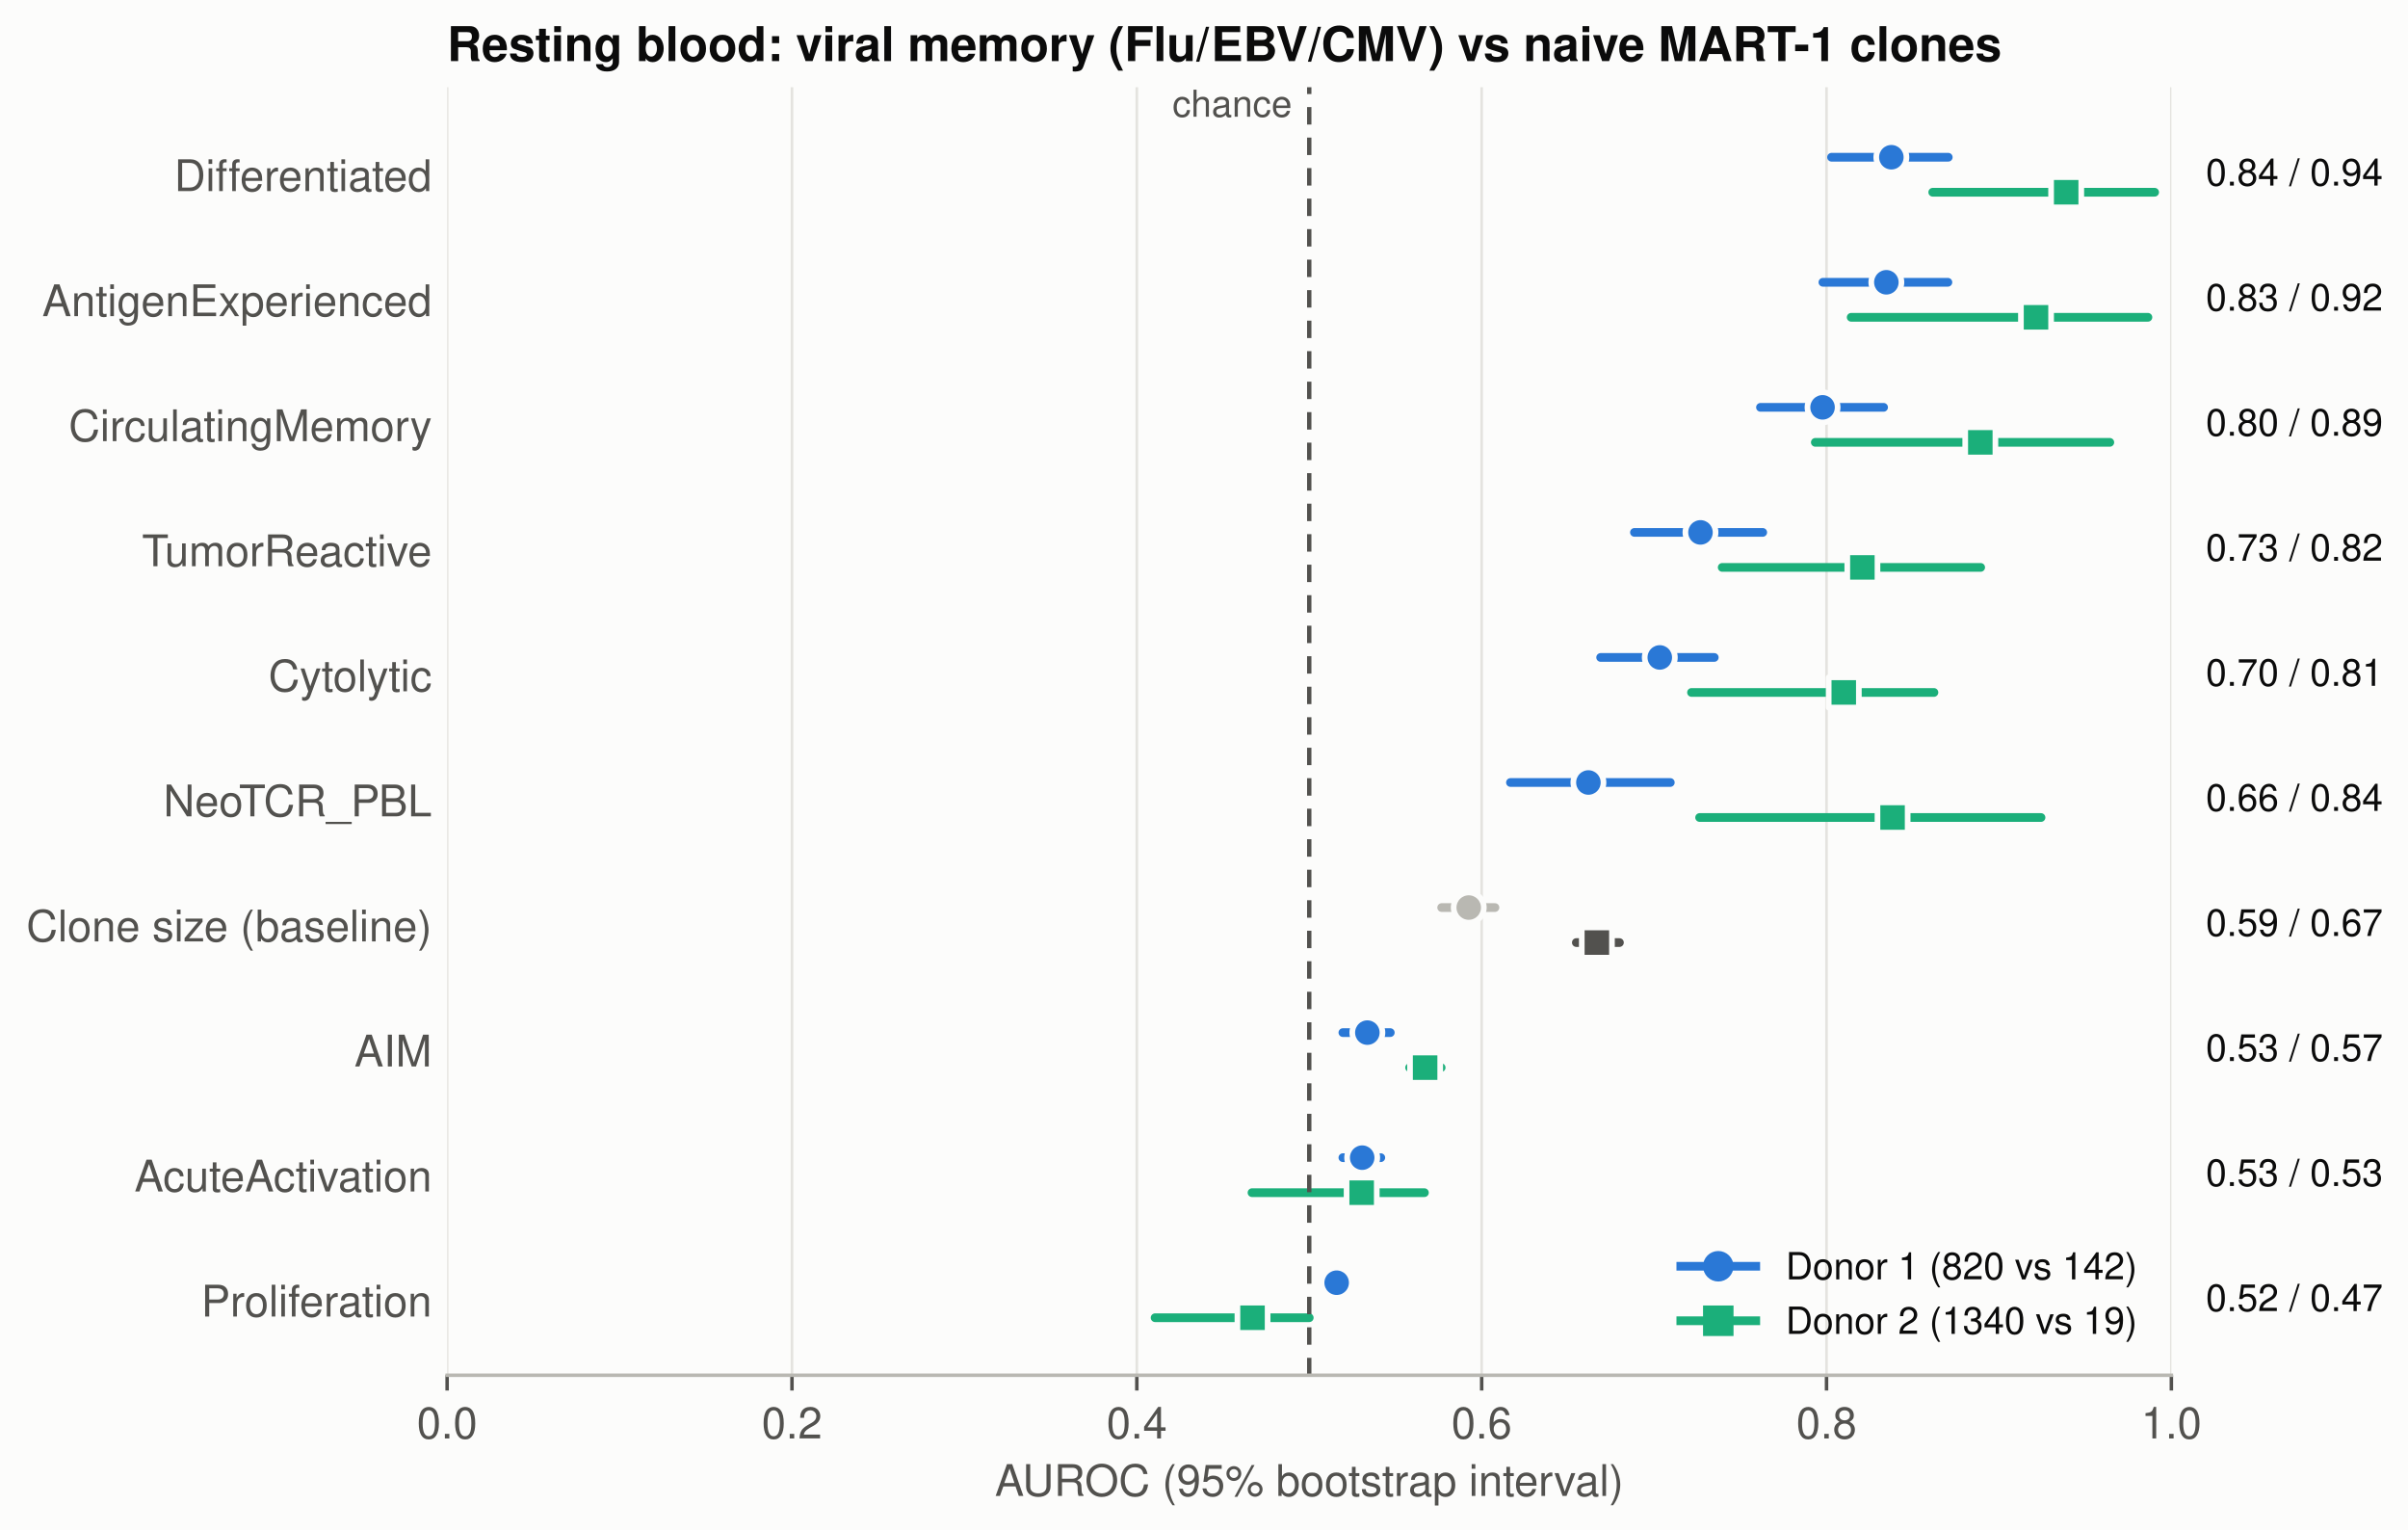
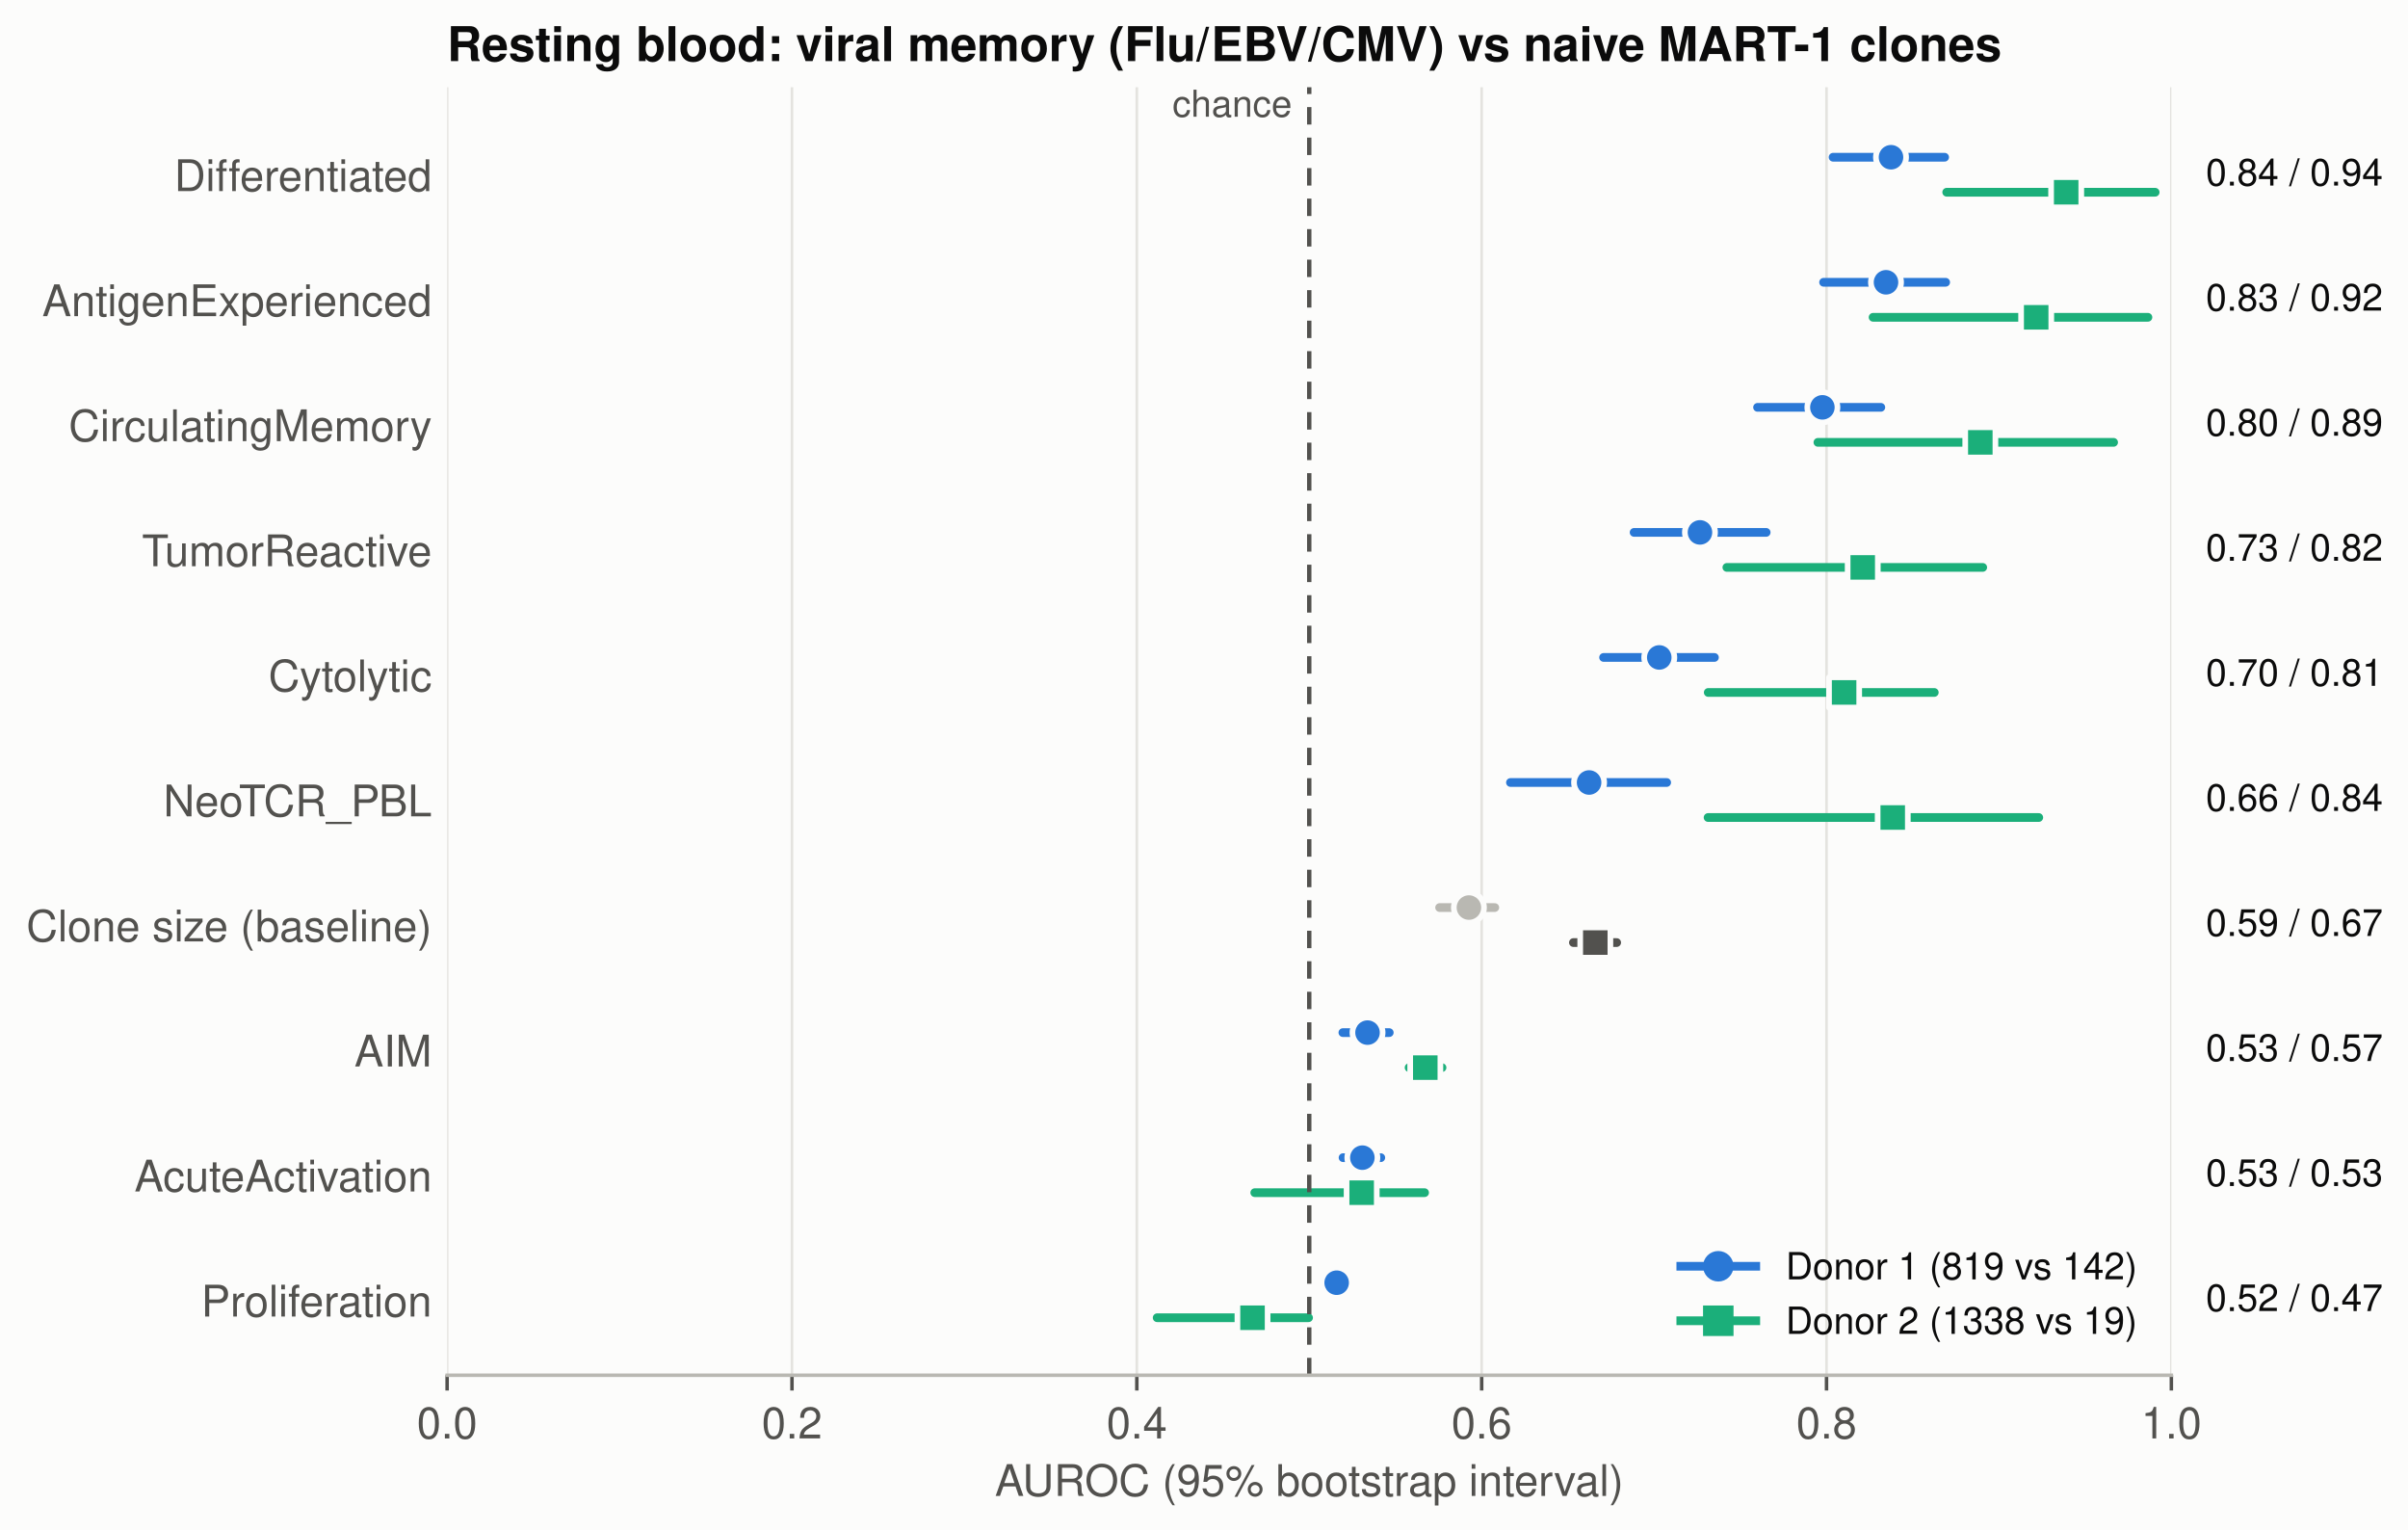
<svg xmlns="http://www.w3.org/2000/svg" xmlns:xlink="http://www.w3.org/1999/xlink" width="552.731pt" height="351.12pt" viewBox="0 0 552.731 351.12" version="1.1">
  <defs>
    <style type="text/css">*{stroke-linejoin: round; stroke-linecap: butt}</style>
  </defs>
  <g id="figure_1">
    <g id="patch_1">
      <path d="M 0 351.12  L 552.731 351.12  L 552.731 0  L 0 0  z " style="fill: #fcfcfb" />
    </g>
    <g id="axes_1">
      <g id="patch_2">
        <path d="M 102.633 315.576  L 498.415 315.576  L 498.415 20.01  L 102.633 20.01  z " style="fill: #fcfcfb" />
      </g>
      <g id="matplotlib.axis_1">
        <g id="xtick_1">
          <g id="line2d_1">
            <path d="M 102.633 315.576  L 102.633 20.01  " clip-path="url(#p02c4b93cba)" style="fill: none; stroke: #e4e3df; stroke-width: 0.6; stroke-linecap: square" />
          </g>
          <g id="line2d_2">
            <defs>
              <path id="mc6937c2ae9" d="M 0 0  L 0 3.5  " style="stroke: #52514e; stroke-width: 0.8" />
            </defs>
            <g>
              <use xlink:href="#mc6937c2ae9" x="102.633" y="315.576" style="fill: #52514e; stroke: #52514e; stroke-width: 0.8" />
            </g>
          </g>
          <g id="text_1">
            <text style="font-size: 10px; font-family: 'Helvetica', 'Arial', 'DejaVu Sans'; text-anchor: middle; fill: #52514e" x="102.633" y="330.076" transform="rotate(-0 102.6334 330.0759)">0.0</text>
          </g>
        </g>
        <g id="xtick_2">
          <g id="line2d_3">
            <path d="M 181.79 315.576  L 181.79 20.01  " clip-path="url(#p02c4b93cba)" style="fill: none; stroke: #e4e3df; stroke-width: 0.6; stroke-linecap: square" />
          </g>
          <g id="line2d_4">
            <g>
              <use xlink:href="#mc6937c2ae9" x="181.79" y="315.576" style="fill: #52514e; stroke: #52514e; stroke-width: 0.8" />
            </g>
          </g>
          <g id="text_2">
            <text style="font-size: 10px; font-family: 'Helvetica', 'Arial', 'DejaVu Sans'; text-anchor: middle; fill: #52514e" x="181.79" y="330.076" transform="rotate(-0 181.7898 330.0759)">0.2</text>
          </g>
        </g>
        <g id="xtick_3">
          <g id="line2d_5">
            <path d="M 260.946 315.576  L 260.946 20.01  " clip-path="url(#p02c4b93cba)" style="fill: none; stroke: #e4e3df; stroke-width: 0.6; stroke-linecap: square" />
          </g>
          <g id="line2d_6">
            <g>
              <use xlink:href="#mc6937c2ae9" x="260.946" y="315.576" style="fill: #52514e; stroke: #52514e; stroke-width: 0.8" />
            </g>
          </g>
          <g id="text_3">
            <text style="font-size: 10px; font-family: 'Helvetica', 'Arial', 'DejaVu Sans'; text-anchor: middle; fill: #52514e" x="260.946" y="330.076" transform="rotate(-0 260.9461 330.0759)">0.4</text>
          </g>
        </g>
        <g id="xtick_4">
          <g id="line2d_7">
            <path d="M 340.102 315.576  L 340.102 20.01  " clip-path="url(#p02c4b93cba)" style="fill: none; stroke: #e4e3df; stroke-width: 0.6; stroke-linecap: square" />
          </g>
          <g id="line2d_8">
            <g>
              <use xlink:href="#mc6937c2ae9" x="340.102" y="315.576" style="fill: #52514e; stroke: #52514e; stroke-width: 0.8" />
            </g>
          </g>
          <g id="text_4">
            <text style="font-size: 10px; font-family: 'Helvetica', 'Arial', 'DejaVu Sans'; text-anchor: middle; fill: #52514e" x="340.102" y="330.076" transform="rotate(-0 340.1024 330.0759)">0.6</text>
          </g>
        </g>
        <g id="xtick_5">
          <g id="line2d_9">
            <path d="M 419.259 315.576  L 419.259 20.01  " clip-path="url(#p02c4b93cba)" style="fill: none; stroke: #e4e3df; stroke-width: 0.6; stroke-linecap: square" />
          </g>
          <g id="line2d_10">
            <g>
              <use xlink:href="#mc6937c2ae9" x="419.259" y="315.576" style="fill: #52514e; stroke: #52514e; stroke-width: 0.8" />
            </g>
          </g>
          <g id="text_5">
            <text style="font-size: 10px; font-family: 'Helvetica', 'Arial', 'DejaVu Sans'; text-anchor: middle; fill: #52514e" x="419.259" y="330.076" transform="rotate(-0 419.2587 330.0759)">0.8</text>
          </g>
        </g>
        <g id="xtick_6">
          <g id="line2d_11">
            <path d="M 498.415 315.576  L 498.415 20.01  " clip-path="url(#p02c4b93cba)" style="fill: none; stroke: #e4e3df; stroke-width: 0.6; stroke-linecap: square" />
          </g>
          <g id="line2d_12">
            <g>
              <use xlink:href="#mc6937c2ae9" x="498.415" y="315.576" style="fill: #52514e; stroke: #52514e; stroke-width: 0.8" />
            </g>
          </g>
          <g id="text_6">
            <text style="font-size: 10px; font-family: 'Helvetica', 'Arial', 'DejaVu Sans'; text-anchor: middle; fill: #52514e" x="498.415" y="330.076" transform="rotate(-0 498.4151 330.0759)">1.0</text>
          </g>
        </g>
        <g id="text_7">
          <text style="font-size: 10px; font-family: 'Helvetica', 'Arial', 'DejaVu Sans'; text-anchor: middle; fill: #52514e" x="300.524" y="343.275" transform="rotate(-0 300.5242 343.2751)">AUROC (95% bootstrap interval)</text>
        </g>
      </g>
      <g id="matplotlib.axis_2">
        <g id="ytick_1">
          <g id="line2d_13" />
          <g id="text_8">
            <text style="font-size: 10px; font-family: 'Helvetica', 'Arial', 'DejaVu Sans'; text-anchor: end; fill: #52514e" x="99.133" y="302.108" transform="rotate(-0 99.13344 302.1085)">Proliferation</text>
          </g>
        </g>
        <g id="ytick_2">
          <g id="line2d_14" />
          <g id="text_9">
            <text style="font-size: 10px; font-family: 'Helvetica', 'Arial', 'DejaVu Sans'; text-anchor: end; fill: #52514e" x="99.133" y="273.413" transform="rotate(-0 99.13344 273.4128)">AcuteActivation</text>
          </g>
        </g>
        <g id="ytick_3">
          <g id="line2d_15" />
          <g id="text_10">
            <text style="font-size: 10px; font-family: 'Helvetica', 'Arial', 'DejaVu Sans'; text-anchor: end; fill: #52514e" x="99.133" y="244.717" transform="rotate(-0 99.13344 244.7171)">AIM</text>
          </g>
        </g>
        <g id="ytick_4">
          <g id="line2d_16" />
          <g id="text_11">
            <text style="font-size: 10px; font-family: 'Helvetica', 'Arial', 'DejaVu Sans'; text-anchor: end; fill: #52514e" x="99.133" y="216.021" transform="rotate(-0 99.13344 216.0213)">Clone size (baseline)</text>
          </g>
        </g>
        <g id="ytick_5">
          <g id="line2d_17" />
          <g id="text_12">
            <text style="font-size: 10px; font-family: 'Helvetica', 'Arial', 'DejaVu Sans'; text-anchor: end; fill: #52514e" x="99.133" y="187.326" transform="rotate(-0 99.13344 187.3256)">NeoTCR_PBL</text>
          </g>
        </g>
        <g id="ytick_6">
          <g id="line2d_18" />
          <g id="text_13">
            <text style="font-size: 10px; font-family: 'Helvetica', 'Arial', 'DejaVu Sans'; text-anchor: end; fill: #52514e" x="99.133" y="158.63" transform="rotate(-0 99.13344 158.6299)">Cytolytic</text>
          </g>
        </g>
        <g id="ytick_7">
          <g id="line2d_19" />
          <g id="text_14">
            <text style="font-size: 10px; font-family: 'Helvetica', 'Arial', 'DejaVu Sans'; text-anchor: end; fill: #52514e" x="99.133" y="129.934" transform="rotate(-0 99.13344 129.9342)">TumorReactive</text>
          </g>
        </g>
        <g id="ytick_8">
          <g id="line2d_20" />
          <g id="text_15">
            <text style="font-size: 10px; font-family: 'Helvetica', 'Arial', 'DejaVu Sans'; text-anchor: end; fill: #52514e" x="99.133" y="101.238" transform="rotate(-0 99.13344 101.2384)">CirculatingMemory</text>
          </g>
        </g>
        <g id="ytick_9">
          <g id="line2d_21" />
          <g id="text_16">
            <text style="font-size: 10px; font-family: 'Helvetica', 'Arial', 'DejaVu Sans'; text-anchor: end; fill: #52514e" x="99.133" y="72.543" transform="rotate(-0 99.13344 72.54273)">AntigenExperienced</text>
          </g>
        </g>
        <g id="ytick_10">
          <g id="line2d_22" />
          <g id="text_17">
            <text style="font-size: 10px; font-family: 'Helvetica', 'Arial', 'DejaVu Sans'; text-anchor: end; fill: #52514e" x="99.133" y="43.847" transform="rotate(-0 99.13344 43.84701)">Differentiated</text>
          </g>
        </g>
      </g>
      <g id="line2d_23">
-         <path d="M 304.403 294.341  L 309.231 294.341  " clip-path="url(#p02c4b93cba)" style="fill: none; stroke: #2a78d6; stroke-width: 2; stroke-linecap: round" />
+         <path d="M 304.64 294.341  L 309.469 294.341  " clip-path="url(#p02c4b93cba)" style="fill: none; stroke: #2a78d6; stroke-width: 2; stroke-linecap: round" />
      </g>
      <g id="line2d_24">
-         <path d="M 265.141 302.376  L 300.524 302.376  " clip-path="url(#p02c4b93cba)" style="fill: none; stroke: #1baf7a; stroke-width: 2; stroke-linecap: round" />
+         <path d="M 265.616 302.376  L 300.366 302.376  " clip-path="url(#p02c4b93cba)" style="fill: none; stroke: #1baf7a; stroke-width: 2; stroke-linecap: round" />
      </g>
      <g id="line2d_25">
-         <path d="M 308.242 265.645  L 316.949 265.645  " clip-path="url(#p02c4b93cba)" style="fill: none; stroke: #2a78d6; stroke-width: 2; stroke-linecap: round" />
+         <path d="M 308.282 265.645  L 316.949 265.645  " clip-path="url(#p02c4b93cba)" style="fill: none; stroke: #2a78d6; stroke-width: 2; stroke-linecap: round" />
      </g>
      <g id="line2d_26">
-         <path d="M 287.384 273.68  L 326.962 273.68  " clip-path="url(#p02c4b93cba)" style="fill: none; stroke: #1baf7a; stroke-width: 2; stroke-linecap: round" />
+         <path d="M 288.018 273.68  L 327.002 273.68  " clip-path="url(#p02c4b93cba)" style="fill: none; stroke: #1baf7a; stroke-width: 2; stroke-linecap: round" />
      </g>
      <g id="line2d_27">
-         <path d="M 308.242 236.95  L 319.126 236.95  " clip-path="url(#p02c4b93cba)" style="fill: none; stroke: #2a78d6; stroke-width: 2; stroke-linecap: round" />
+         <path d="M 308.242 236.95  L 318.889 236.95  " clip-path="url(#p02c4b93cba)" style="fill: none; stroke: #2a78d6; stroke-width: 2; stroke-linecap: round" />
      </g>
      <g id="line2d_28">
-         <path d="M 323.559 244.984  L 330.802 244.984  " clip-path="url(#p02c4b93cba)" style="fill: none; stroke: #1baf7a; stroke-width: 2; stroke-linecap: round" />
+         <path d="M 323.44 244.984  L 330.999 244.984  " clip-path="url(#p02c4b93cba)" style="fill: none; stroke: #1baf7a; stroke-width: 2; stroke-linecap: round" />
      </g>
      <g id="line2d_29">
-         <path d="M 330.92 208.254  L 343.15 208.254  " clip-path="url(#p02c4b93cba)" style="fill: none; stroke: #b9b8b2; stroke-width: 2; stroke-linecap: round" />
+         <path d="M 330.445 208.254  L 343.11 208.254  " clip-path="url(#p02c4b93cba)" style="fill: none; stroke: #b9b8b2; stroke-width: 2; stroke-linecap: round" />
      </g>
      <g id="line2d_30">
-         <path d="M 361.831 216.289  L 371.725 216.289  " clip-path="url(#p02c4b93cba)" style="fill: none; stroke: #52514e; stroke-width: 2; stroke-linecap: round" />
+         <path d="M 361.158 216.289  L 371.092 216.289  " clip-path="url(#p02c4b93cba)" style="fill: none; stroke: #52514e; stroke-width: 2; stroke-linecap: round" />
      </g>
      <g id="line2d_31">
-         <path d="M 346.712 179.558  L 383.401 179.558  " clip-path="url(#p02c4b93cba)" style="fill: none; stroke: #2a78d6; stroke-width: 2; stroke-linecap: round" />
+         <path d="M 346.712 179.558  L 382.57 179.558  " clip-path="url(#p02c4b93cba)" style="fill: none; stroke: #2a78d6; stroke-width: 2; stroke-linecap: round" />
      </g>
      <g id="line2d_32">
-         <path d="M 390.129 187.593  L 468.494 187.593  " clip-path="url(#p02c4b93cba)" style="fill: none; stroke: #1baf7a; stroke-width: 2; stroke-linecap: round" />
+         <path d="M 392.069 187.593  L 467.979 187.593  " clip-path="url(#p02c4b93cba)" style="fill: none; stroke: #1baf7a; stroke-width: 2; stroke-linecap: round" />
      </g>
      <g id="line2d_33">
-         <path d="M 367.411 150.862  L 393.493 150.862  " clip-path="url(#p02c4b93cba)" style="fill: none; stroke: #2a78d6; stroke-width: 2; stroke-linecap: round" />
+         <path d="M 368.084 150.862  L 393.533 150.862  " clip-path="url(#p02c4b93cba)" style="fill: none; stroke: #2a78d6; stroke-width: 2; stroke-linecap: round" />
      </g>
      <g id="line2d_34">
-         <path d="M 388.269 158.897  L 443.916 158.897  " clip-path="url(#p02c4b93cba)" style="fill: none; stroke: #1baf7a; stroke-width: 2; stroke-linecap: round" />
+         <path d="M 392.108 158.897  L 443.995 158.897  " clip-path="url(#p02c4b93cba)" style="fill: none; stroke: #1baf7a; stroke-width: 2; stroke-linecap: round" />
      </g>
      <g id="line2d_35">
-         <path d="M 375.169 122.167  L 404.615 122.167  " clip-path="url(#p02c4b93cba)" style="fill: none; stroke: #2a78d6; stroke-width: 2; stroke-linecap: round" />
+         <path d="M 375.09 122.167  L 405.406 122.167  " clip-path="url(#p02c4b93cba)" style="fill: none; stroke: #2a78d6; stroke-width: 2; stroke-linecap: round" />
      </g>
      <g id="line2d_36">
-         <path d="M 395.314 130.202  L 454.642 130.202  " clip-path="url(#p02c4b93cba)" style="fill: none; stroke: #1baf7a; stroke-width: 2; stroke-linecap: round" />
+         <path d="M 396.383 130.202  L 455.117 130.202  " clip-path="url(#p02c4b93cba)" style="fill: none; stroke: #1baf7a; stroke-width: 2; stroke-linecap: round" />
      </g>
      <g id="line2d_37">
-         <path d="M 404.1 93.471  L 432.359 93.471  " clip-path="url(#p02c4b93cba)" style="fill: none; stroke: #2a78d6; stroke-width: 2; stroke-linecap: round" />
+         <path d="M 403.427 93.471  L 431.726 93.471  " clip-path="url(#p02c4b93cba)" style="fill: none; stroke: #2a78d6; stroke-width: 2; stroke-linecap: round" />
      </g>
      <g id="line2d_38">
-         <path d="M 416.686 101.506  L 484.286 101.506  " clip-path="url(#p02c4b93cba)" style="fill: none; stroke: #1baf7a; stroke-width: 2; stroke-linecap: round" />
+         <path d="M 417.28 101.506  L 485.156 101.506  " clip-path="url(#p02c4b93cba)" style="fill: none; stroke: #1baf7a; stroke-width: 2; stroke-linecap: round" />
      </g>
      <g id="line2d_39">
-         <path d="M 418.428 64.775  L 447.122 64.775  " clip-path="url(#p02c4b93cba)" style="fill: none; stroke: #2a78d6; stroke-width: 2; stroke-linecap: round" />
+         <path d="M 418.586 64.775  L 446.607 64.775  " clip-path="url(#p02c4b93cba)" style="fill: none; stroke: #2a78d6; stroke-width: 2; stroke-linecap: round" />
      </g>
      <g id="line2d_40">
-         <path d="M 424.918 72.81  L 493.032 72.81  " clip-path="url(#p02c4b93cba)" style="fill: none; stroke: #1baf7a; stroke-width: 2; stroke-linecap: round" />
+         <path d="M 429.945 72.81  L 493.032 72.81  " clip-path="url(#p02c4b93cba)" style="fill: none; stroke: #1baf7a; stroke-width: 2; stroke-linecap: round" />
      </g>
      <g id="line2d_41">
-         <path d="M 420.407 36.08  L 447.201 36.08  " clip-path="url(#p02c4b93cba)" style="fill: none; stroke: #2a78d6; stroke-width: 2; stroke-linecap: round" />
+         <path d="M 420.763 36.08  L 446.37 36.08  " clip-path="url(#p02c4b93cba)" style="fill: none; stroke: #2a78d6; stroke-width: 2; stroke-linecap: round" />
      </g>
      <g id="line2d_42">
-         <path d="M 443.639 44.114  L 494.576 44.114  " clip-path="url(#p02c4b93cba)" style="fill: none; stroke: #1baf7a; stroke-width: 2; stroke-linecap: round" />
+         <path d="M 446.845 44.114  L 494.695 44.114  " clip-path="url(#p02c4b93cba)" style="fill: none; stroke: #1baf7a; stroke-width: 2; stroke-linecap: round" />
      </g>
      <g id="line2d_43">
        <path d="M 300.524 315.576  L 300.524 20.01  " clip-path="url(#p02c4b93cba)" style="fill: none; stroke-dasharray: 4,3; stroke-dashoffset: 0; stroke: #52514e" />
      </g>
      <g id="patch_3">
        <path d="M 102.633 315.576  L 498.415 315.576  " style="fill: none; stroke: #b9b8b2; stroke-width: 0.8; stroke-linejoin: miter; stroke-linecap: square" />
      </g>
      <g id="PathCollection_1">
        <defs>
          <path id="m2724c418af" d="M 0 3.464  C 0.919 3.464 1.8 3.099 2.449 2.449  C 3.099 1.8 3.464 0.919 3.464 0  C 3.464 -0.919 3.099 -1.8 2.449 -2.449  C 1.8 -3.099 0.919 -3.464 0 -3.464  C -0.919 -3.464 -1.8 -3.099 -2.449 -2.449  C -3.099 -1.8 -3.464 -0.919 -3.464 0  C -3.464 0.919 -3.099 1.8 -2.449 2.449  C -1.8 3.099 -0.919 3.464 0 3.464  z " style="stroke: #fcfcfb; stroke-width: 1.3" />
        </defs>
        <g clip-path="url(#p02c4b93cba)">
          <use xlink:href="#m2724c418af" x="306.817" y="294.341" style="fill: #2a78d6; stroke: #fcfcfb; stroke-width: 1.3" />
        </g>
      </g>
      <g id="PathCollection_2">
        <defs>
          <path id="m8b2eaa12c8" d="M -3.464 3.464  L 3.464 3.464  L 3.464 -3.464  L -3.464 -3.464  z " style="stroke: #fcfcfb; stroke-width: 1.3" />
        </defs>
        <g clip-path="url(#p02c4b93cba)">
          <use xlink:href="#m8b2eaa12c8" x="287.503" y="302.376" style="fill: #1baf7a; stroke: #fcfcfb; stroke-width: 1.3" />
        </g>
      </g>
      <g id="text_18">
        <text style="font-size: 8.6px; font-family: 'Helvetica', 'Arial', 'DejaVu Sans'; text-anchor: start; fill: #0b0b0b" x="506.331" y="300.853" transform="rotate(-0 506.3307 300.8528)">0.52 / 0.47</text>
      </g>
      <g id="PathCollection_3">
        <g clip-path="url(#p02c4b93cba)">
-           <use xlink:href="#m2724c418af" x="312.675" y="265.645" style="fill: #2a78d6; stroke: #fcfcfb; stroke-width: 1.3" />
+           <use xlink:href="#m2724c418af" x="312.714" y="265.645" style="fill: #2a78d6; stroke: #fcfcfb; stroke-width: 1.3" />
        </g>
      </g>
      <g id="PathCollection_4">
        <g clip-path="url(#p02c4b93cba)">
          <use xlink:href="#m8b2eaa12c8" x="312.556" y="273.68" style="fill: #1baf7a; stroke: #fcfcfb; stroke-width: 1.3" />
        </g>
      </g>
      <g id="text_19">
        <text style="font-size: 8.6px; font-family: 'Helvetica', 'Arial', 'DejaVu Sans'; text-anchor: start; fill: #0b0b0b" x="506.331" y="272.157" transform="rotate(-0 506.3307 272.1571)">0.53 / 0.53</text>
      </g>
      <g id="PathCollection_5">
        <g clip-path="url(#p02c4b93cba)">
-           <use xlink:href="#m2724c418af" x="313.862" y="236.95" style="fill: #2a78d6; stroke: #fcfcfb; stroke-width: 1.3" />
+           <use xlink:href="#m2724c418af" x="313.902" y="236.95" style="fill: #2a78d6; stroke: #fcfcfb; stroke-width: 1.3" />
        </g>
      </g>
      <g id="PathCollection_6">
        <g clip-path="url(#p02c4b93cba)">
-           <use xlink:href="#m8b2eaa12c8" x="327.121" y="244.984" style="fill: #1baf7a; stroke: #fcfcfb; stroke-width: 1.3" />
+           <use xlink:href="#m8b2eaa12c8" x="327.16" y="244.984" style="fill: #1baf7a; stroke: #fcfcfb; stroke-width: 1.3" />
        </g>
      </g>
      <g id="text_20">
        <text style="font-size: 8.6px; font-family: 'Helvetica', 'Arial', 'DejaVu Sans'; text-anchor: start; fill: #0b0b0b" x="506.331" y="243.461" transform="rotate(-0 506.3307 243.4614)">0.53 / 0.57</text>
      </g>
      <g id="PathCollection_7">
        <defs>
          <path id="m7791075434" d="M 0 3.464  C 0.919 3.464 1.8 3.099 2.449 2.449  C 3.099 1.8 3.464 0.919 3.464 0  C 3.464 -0.919 3.099 -1.8 2.449 -2.449  C 1.8 -3.099 0.919 -3.464 0 -3.464  C -0.919 -3.464 -1.8 -3.099 -2.449 -2.449  C -3.099 -1.8 -3.464 -0.919 -3.464 0  C -3.464 0.919 -3.099 1.8 -2.449 2.449  C -1.8 3.099 -0.919 3.464 0 3.464  z " style="stroke: #fcfcfb; stroke-width: 1.3" />
        </defs>
        <g clip-path="url(#p02c4b93cba)">
-           <use xlink:href="#m7791075434" x="337.134" y="208.254" style="fill: #b9b8b2; stroke: #fcfcfb; stroke-width: 1.3" />
+           <use xlink:href="#m7791075434" x="337.174" y="208.254" style="fill: #b9b8b2; stroke: #fcfcfb; stroke-width: 1.3" />
        </g>
      </g>
      <g id="PathCollection_8">
        <defs>
          <path id="m954bafed58" d="M -3.464 3.464  L 3.464 3.464  L 3.464 -3.464  L -3.464 -3.464  z " style="stroke: #fcfcfb; stroke-width: 1.3" />
        </defs>
        <g clip-path="url(#p02c4b93cba)">
-           <use xlink:href="#m954bafed58" x="366.541" y="216.289" style="fill: #52514e; stroke: #fcfcfb; stroke-width: 1.3" />
+           <use xlink:href="#m954bafed58" x="366.184" y="216.289" style="fill: #52514e; stroke: #fcfcfb; stroke-width: 1.3" />
        </g>
      </g>
      <g id="text_21">
        <text style="font-size: 8.6px; font-family: 'Helvetica', 'Arial', 'DejaVu Sans'; text-anchor: start; fill: #0b0b0b" x="506.331" y="214.766" transform="rotate(-0 506.3307 214.7657)">0.59 / 0.67</text>
      </g>
      <g id="PathCollection_9">
        <g clip-path="url(#p02c4b93cba)">
-           <use xlink:href="#m2724c418af" x="364.601" y="179.558" style="fill: #2a78d6; stroke: #fcfcfb; stroke-width: 1.3" />
+           <use xlink:href="#m2724c418af" x="364.76" y="179.558" style="fill: #2a78d6; stroke: #fcfcfb; stroke-width: 1.3" />
        </g>
      </g>
      <g id="PathCollection_10">
        <g clip-path="url(#p02c4b93cba)">
-           <use xlink:href="#m8b2eaa12c8" x="434.417" y="187.593" style="fill: #1baf7a; stroke: #fcfcfb; stroke-width: 1.3" />
+           <use xlink:href="#m8b2eaa12c8" x="434.457" y="187.593" style="fill: #1baf7a; stroke: #fcfcfb; stroke-width: 1.3" />
        </g>
      </g>
      <g id="text_22">
        <text style="font-size: 8.6px; font-family: 'Helvetica', 'Arial', 'DejaVu Sans'; text-anchor: start; fill: #0b0b0b" x="506.331" y="186.07" transform="rotate(-0 506.3307 186.0699)">0.66 / 0.84</text>
      </g>
      <g id="PathCollection_11">
        <g clip-path="url(#p02c4b93cba)">
-           <use xlink:href="#m2724c418af" x="380.987" y="150.862" style="fill: #2a78d6; stroke: #fcfcfb; stroke-width: 1.3" />
+           <use xlink:href="#m2724c418af" x="380.868" y="150.862" style="fill: #2a78d6; stroke: #fcfcfb; stroke-width: 1.3" />
        </g>
      </g>
      <g id="PathCollection_12">
        <g clip-path="url(#p02c4b93cba)">
-           <use xlink:href="#m8b2eaa12c8" x="423.217" y="158.897" style="fill: #1baf7a; stroke: #fcfcfb; stroke-width: 1.3" />
+           <use xlink:href="#m8b2eaa12c8" x="423.296" y="158.897" style="fill: #1baf7a; stroke: #fcfcfb; stroke-width: 1.3" />
        </g>
      </g>
      <g id="text_23">
        <text style="font-size: 8.6px; font-family: 'Helvetica', 'Arial', 'DejaVu Sans'; text-anchor: start; fill: #0b0b0b" x="506.331" y="157.374" transform="rotate(-0 506.3307 157.3742)">0.70 / 0.81</text>
      </g>
      <g id="PathCollection_13">
        <g clip-path="url(#p02c4b93cba)">
-           <use xlink:href="#m2724c418af" x="390.327" y="122.167" style="fill: #2a78d6; stroke: #fcfcfb; stroke-width: 1.3" />
+           <use xlink:href="#m2724c418af" x="390.208" y="122.167" style="fill: #2a78d6; stroke: #fcfcfb; stroke-width: 1.3" />
        </g>
      </g>
      <g id="PathCollection_14">
        <g clip-path="url(#p02c4b93cba)">
-           <use xlink:href="#m8b2eaa12c8" x="427.491" y="130.202" style="fill: #1baf7a; stroke: #fcfcfb; stroke-width: 1.3" />
+           <use xlink:href="#m8b2eaa12c8" x="427.57" y="130.202" style="fill: #1baf7a; stroke: #fcfcfb; stroke-width: 1.3" />
        </g>
      </g>
      <g id="text_24">
        <text style="font-size: 8.6px; font-family: 'Helvetica', 'Arial', 'DejaVu Sans'; text-anchor: start; fill: #0b0b0b" x="506.331" y="128.679" transform="rotate(-0 506.3307 128.6785)">0.73 / 0.82</text>
      </g>
      <g id="PathCollection_15">
        <g clip-path="url(#p02c4b93cba)">
-           <use xlink:href="#m2724c418af" x="418.348" y="93.471" style="fill: #2a78d6; stroke: #fcfcfb; stroke-width: 1.3" />
+           <use xlink:href="#m2724c418af" x="418.309" y="93.471" style="fill: #2a78d6; stroke: #fcfcfb; stroke-width: 1.3" />
        </g>
      </g>
      <g id="PathCollection_16">
        <g clip-path="url(#p02c4b93cba)">
          <use xlink:href="#m8b2eaa12c8" x="454.562" y="101.506" style="fill: #1baf7a; stroke: #fcfcfb; stroke-width: 1.3" />
        </g>
      </g>
      <g id="text_25">
        <text style="font-size: 8.6px; font-family: 'Helvetica', 'Arial', 'DejaVu Sans'; text-anchor: start; fill: #0b0b0b" x="506.331" y="99.983" transform="rotate(-0 506.3307 99.98278)">0.80 / 0.89</text>
      </g>
      <g id="PathCollection_17">
        <g clip-path="url(#p02c4b93cba)">
-           <use xlink:href="#m2724c418af" x="432.992" y="64.775" style="fill: #2a78d6; stroke: #fcfcfb; stroke-width: 1.3" />
+           <use xlink:href="#m2724c418af" x="432.913" y="64.775" style="fill: #2a78d6; stroke: #fcfcfb; stroke-width: 1.3" />
        </g>
      </g>
      <g id="PathCollection_18">
        <g clip-path="url(#p02c4b93cba)">
-           <use xlink:href="#m8b2eaa12c8" x="467.346" y="72.81" style="fill: #1baf7a; stroke: #fcfcfb; stroke-width: 1.3" />
+           <use xlink:href="#m8b2eaa12c8" x="467.386" y="72.81" style="fill: #1baf7a; stroke: #fcfcfb; stroke-width: 1.3" />
        </g>
      </g>
      <g id="text_26">
        <text style="font-size: 8.6px; font-family: 'Helvetica', 'Arial', 'DejaVu Sans'; text-anchor: start; fill: #0b0b0b" x="506.331" y="71.287" transform="rotate(-0 506.3307 71.28706)">0.83 / 0.92</text>
      </g>
      <g id="PathCollection_19">
        <g clip-path="url(#p02c4b93cba)">
-           <use xlink:href="#m2724c418af" x="434.14" y="36.08" style="fill: #2a78d6; stroke: #fcfcfb; stroke-width: 1.3" />
+           <use xlink:href="#m2724c418af" x="434.061" y="36.08" style="fill: #2a78d6; stroke: #fcfcfb; stroke-width: 1.3" />
        </g>
      </g>
      <g id="PathCollection_20">
        <g clip-path="url(#p02c4b93cba)">
          <use xlink:href="#m8b2eaa12c8" x="474.272" y="44.114" style="fill: #1baf7a; stroke: #fcfcfb; stroke-width: 1.3" />
        </g>
      </g>
      <g id="text_27">
        <text style="font-size: 8.6px; font-family: 'Helvetica', 'Arial', 'DejaVu Sans'; text-anchor: start; fill: #0b0b0b" x="506.331" y="42.591" transform="rotate(-0 506.3307 42.59134)">0.84 / 0.94</text>
      </g>
      <g id="text_28">
        <text style="font-size: 8.5px; font-family: 'Helvetica', 'Arial', 'DejaVu Sans'; text-anchor: end; fill: #52514e" x="296.566" y="26.78" transform="rotate(-0 296.5664 26.77969)">chance</text>
      </g>
      <g id="text_29">
        <text style="font-weight: 700; font-size: 11px; font-family: 'Helvetica', 'Arial', 'DejaVu Sans'; text-anchor: start; fill: #0b0b0b" x="102.633" y="14.01" transform="rotate(-0 102.6334 14.01)">Resting blood: viral memory (Flu/EBV/CMV) vs naive MART-1 clones</text>
      </g>
      <g id="legend_1">
        <g id="line2d_44">
          <path d="M 385.813 290.566  L 394.413 290.566  L 403.013 290.566  " style="fill: none; stroke: #2a78d6; stroke-width: 2; stroke-linecap: square" />
          <defs>
            <path id="mb8e7985089" d="M 0 3  C 0.796 3 1.559 2.684 2.121 2.121  C 2.684 1.559 3 0.796 3 0  C 3 -0.796 2.684 -1.559 2.121 -2.121  C 1.559 -2.684 0.796 -3 0 -3  C -0.796 -3 -1.559 -2.684 -2.121 -2.121  C -2.684 -1.559 -3 -0.796 -3 0  C -3 0.796 -2.684 1.559 -2.121 2.121  C -1.559 2.684 -0.796 3 0 3  z " style="stroke: #2a78d6" />
          </defs>
          <g>
            <use xlink:href="#mb8e7985089" x="394.413" y="290.566" style="fill: #2a78d6; stroke: #2a78d6" />
          </g>
        </g>
        <g id="text_30">
-           <text style="font-size: 8.6px; font-family: 'Helvetica', 'Arial', 'DejaVu Sans'; text-anchor: start; fill: #0b0b0b" x="409.893" y="293.576" transform="rotate(-0 409.8928 293.5761)">Donor 1 (820 vs 142)</text>
+           <text style="font-size: 8.6px; font-family: 'Helvetica', 'Arial', 'DejaVu Sans'; text-anchor: start; fill: #0b0b0b" x="409.893" y="293.576" transform="rotate(-0 409.8928 293.5761)">Donor 1 (819 vs 142)</text>
        </g>
        <g id="line2d_45">
          <path d="M 385.813 303.071  L 394.413 303.071  L 403.013 303.071  " style="fill: none; stroke: #1baf7a; stroke-width: 2; stroke-linecap: square" />
          <defs>
            <path id="m7c9dd14f53" d="M -3 3  L 3 3  L 3 -3  L -3 -3  z " style="stroke: #1baf7a; stroke-linejoin: miter" />
          </defs>
          <g>
            <use xlink:href="#m7c9dd14f53" x="394.413" y="303.071" style="fill: #1baf7a; stroke: #1baf7a; stroke-linejoin: miter" />
          </g>
        </g>
        <g id="text_31">
-           <text style="font-size: 8.6px; font-family: 'Helvetica', 'Arial', 'DejaVu Sans'; text-anchor: start; fill: #0b0b0b" x="409.893" y="306.081" transform="rotate(-0 409.8928 306.081)">Donor 2 (1340 vs 19)</text>
+           <text style="font-size: 8.6px; font-family: 'Helvetica', 'Arial', 'DejaVu Sans'; text-anchor: start; fill: #0b0b0b" x="409.893" y="306.081" transform="rotate(-0 409.8928 306.081)">Donor 2 (1338 vs 19)</text>
        </g>
      </g>
    </g>
  </g>
  <defs>
    <clipPath id="p02c4b93cba">
      <rect x="102.633" y="20.01" width="395.782" height="295.566" />
    </clipPath>
  </defs>
</svg>
